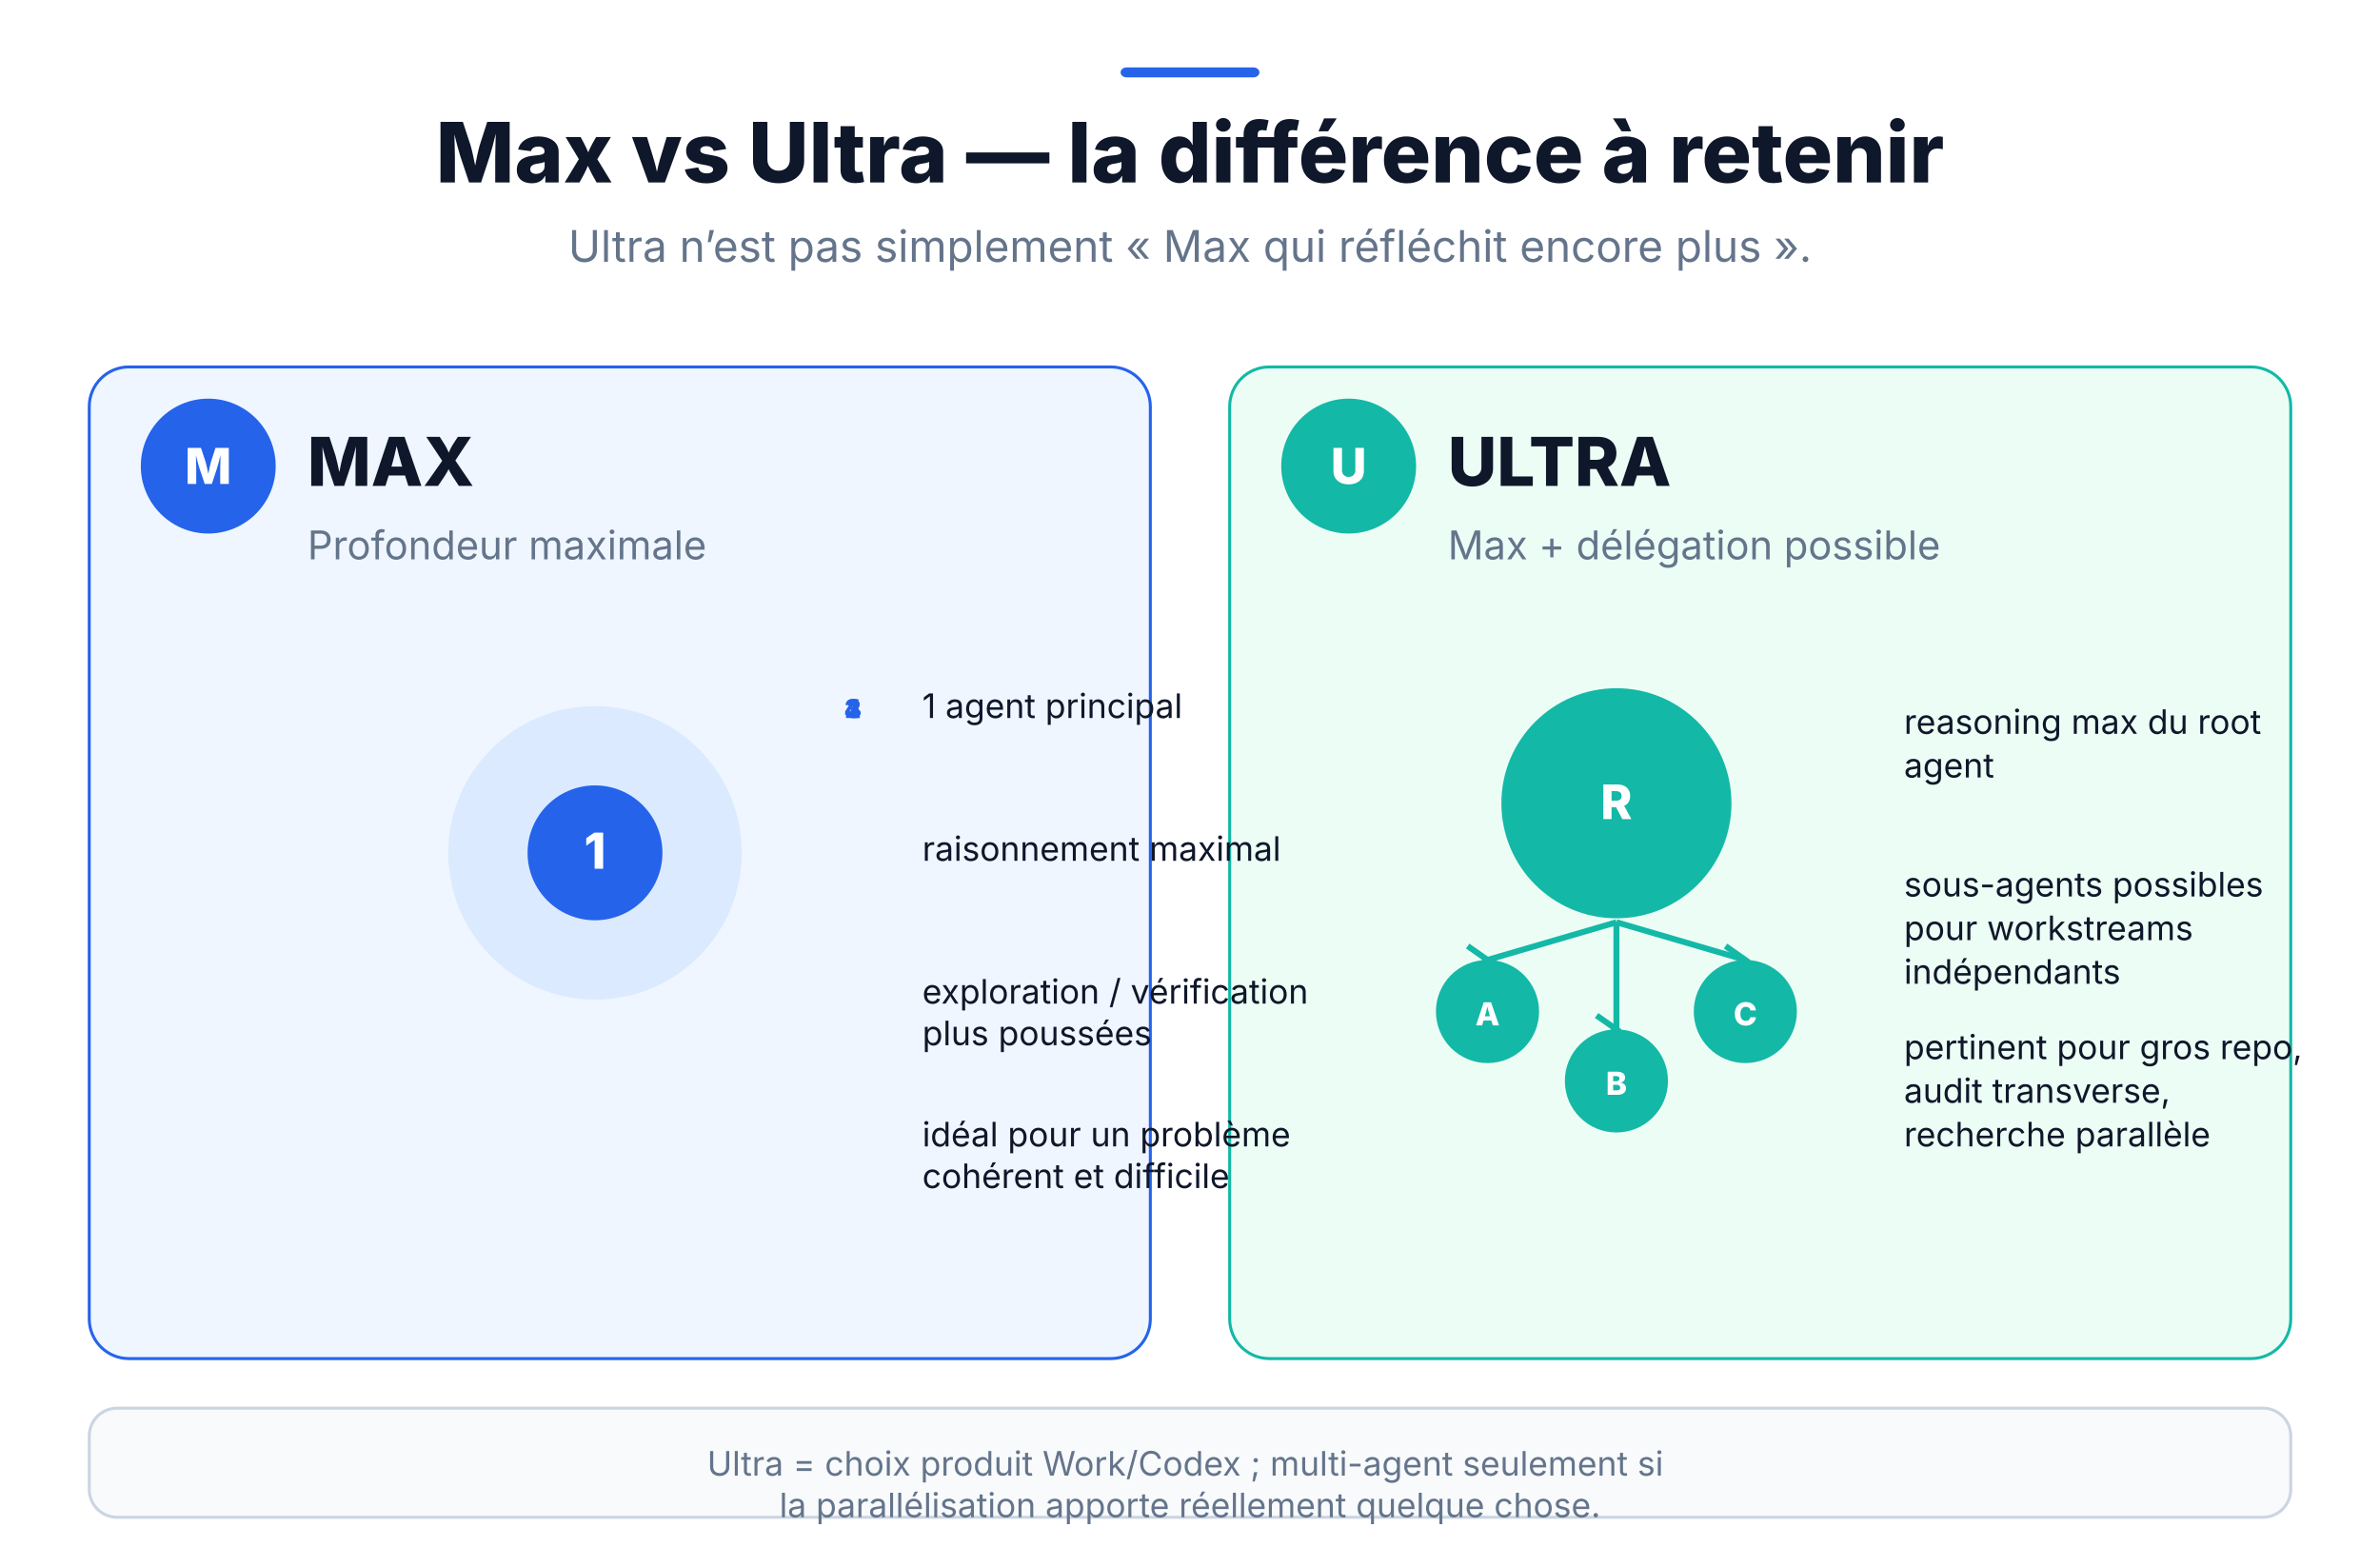
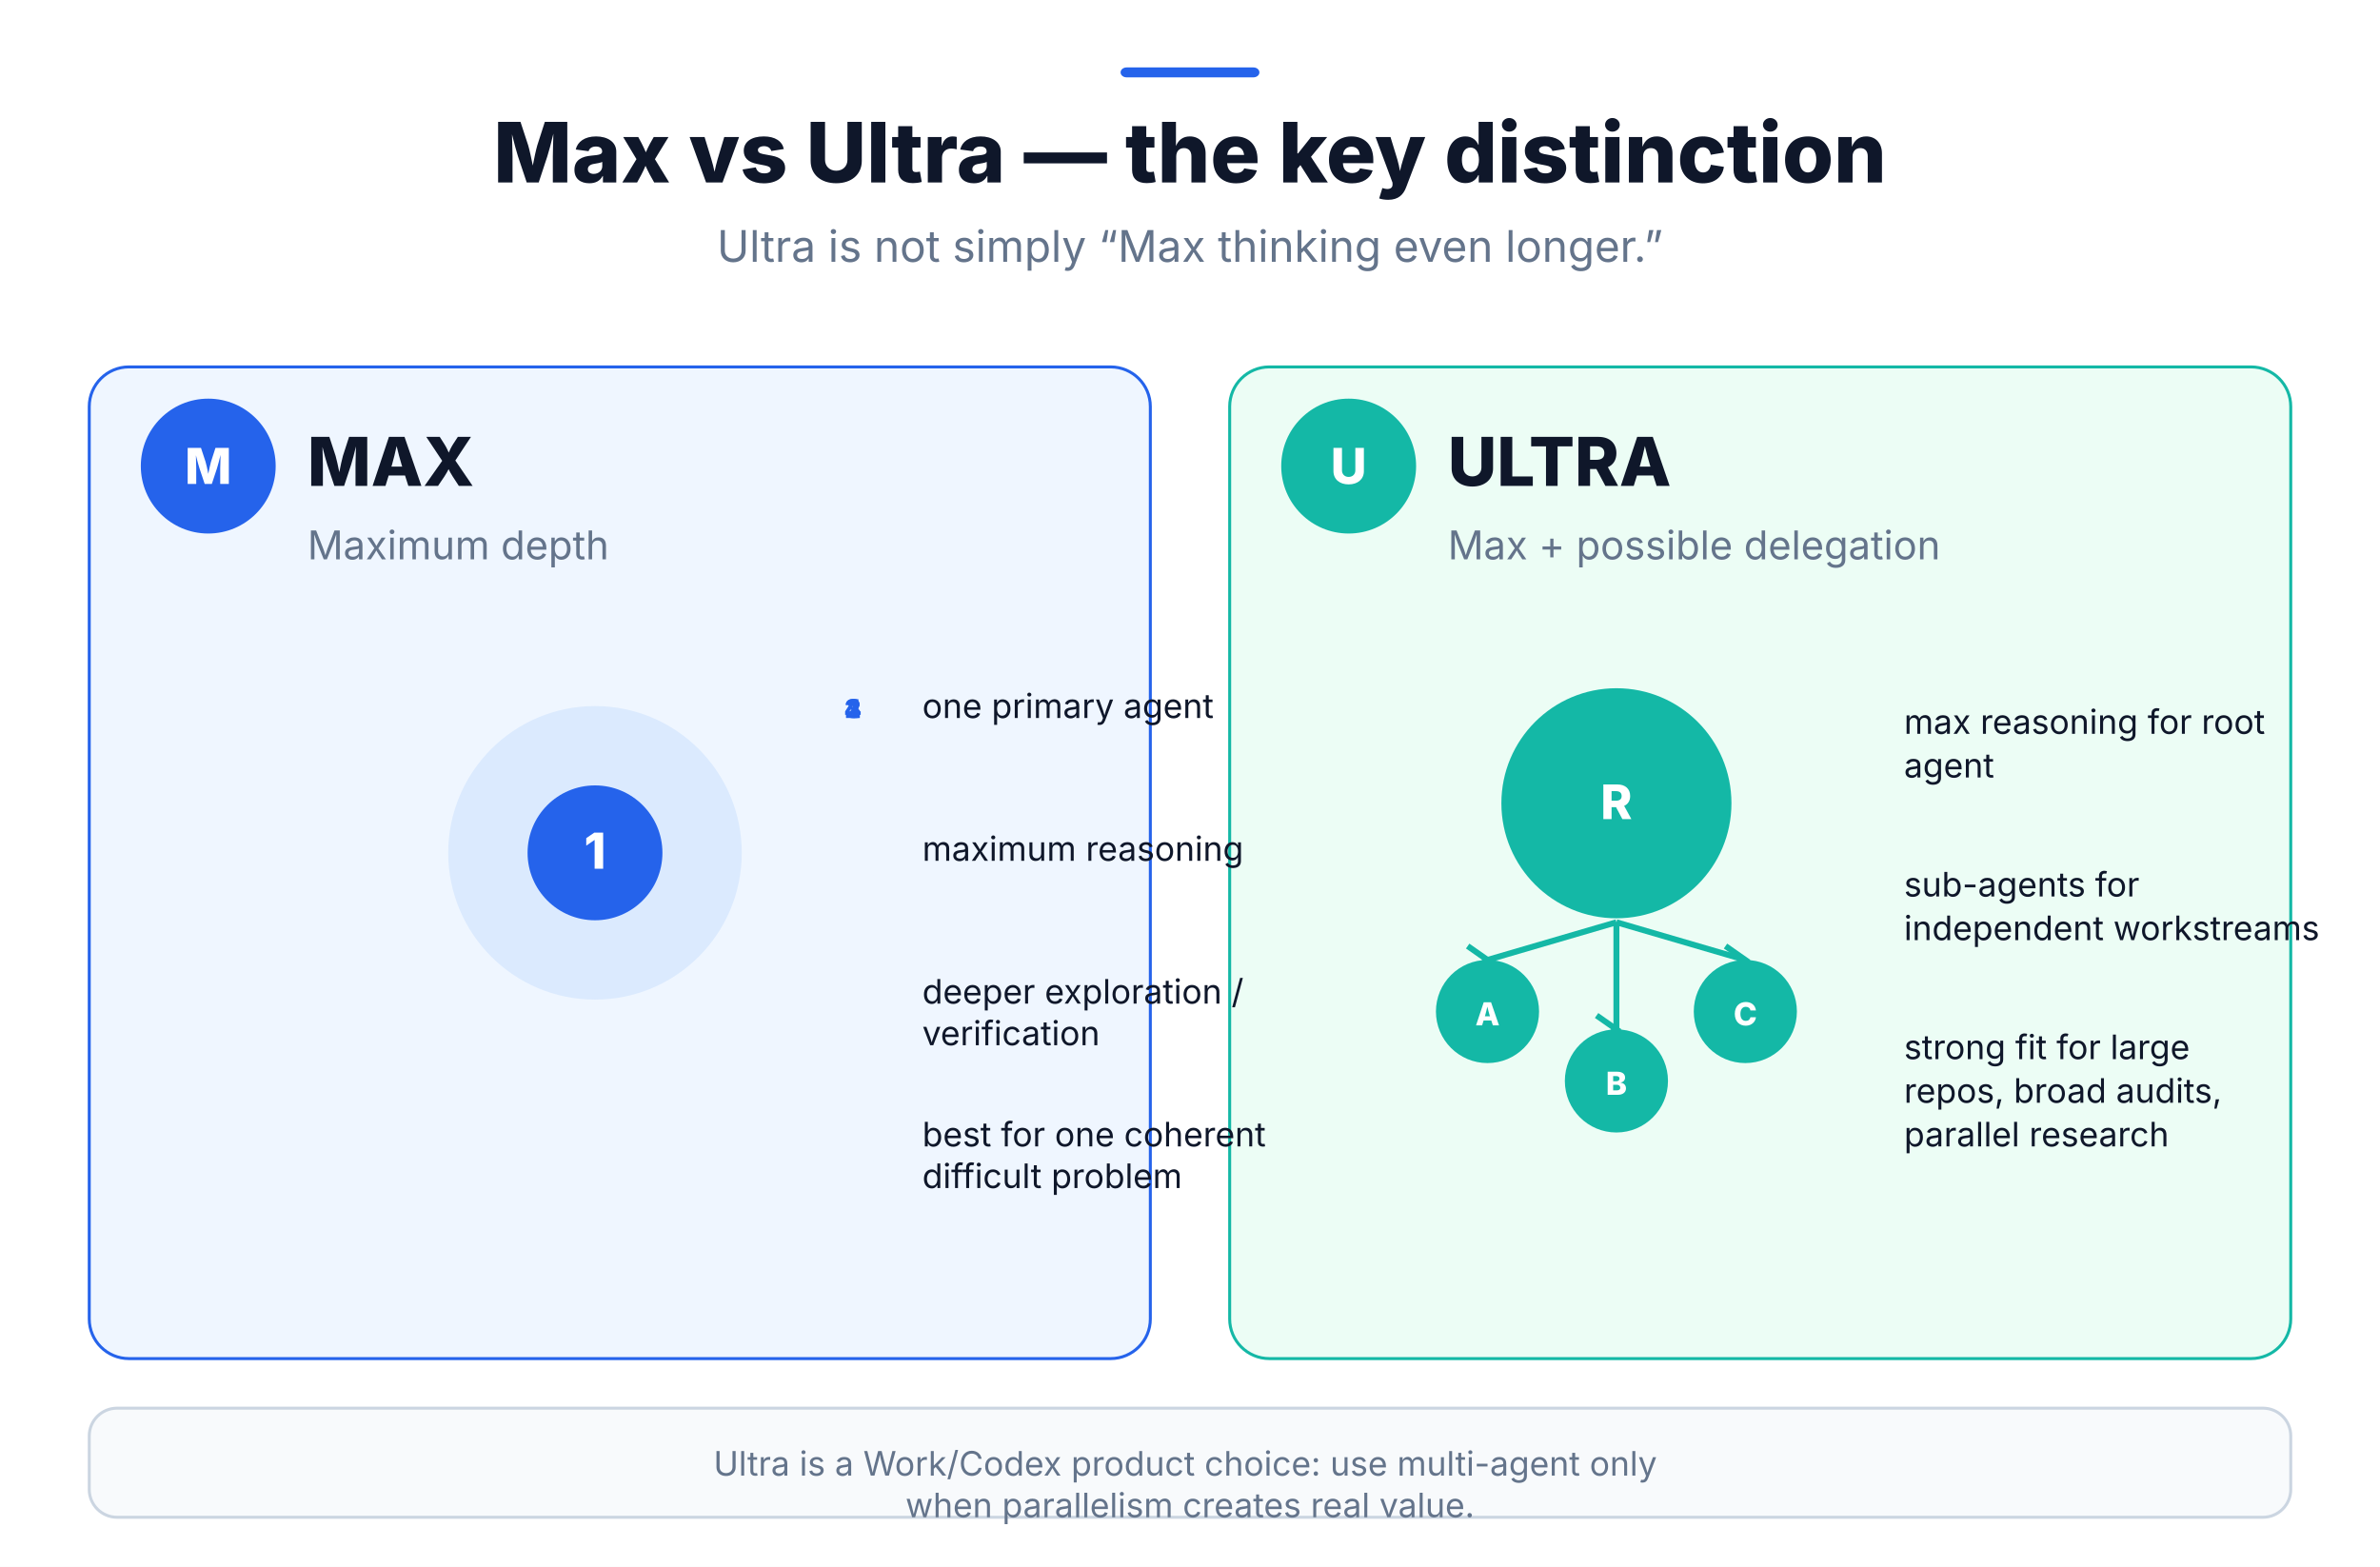
<svg xmlns="http://www.w3.org/2000/svg" width="1200" height="790" viewBox="0 0 1200 790">
  <rect width="1200" height="790" fill="#FFFFFF" />
  <rect x="565" y="34" width="70" height="5" rx="3" fill="#2563EB" />
  <text x="600" y="92" font-family="Inter,Segoe UI,Arial,sans-serif" font-size="42" font-weight="800" fill="#0F172A" text-anchor="middle">
-     <tspan x="600" dy="0">Max vs Ultra — la différence à retenir</tspan>
+     <tspan x="600" dy="0">Max vs Ultra — the key distinction</tspan>
  </text>
  <text x="600" y="132" font-family="Inter,Segoe UI,Arial,sans-serif" font-size="22" font-weight="400" fill="#64748B" text-anchor="middle">
-     <tspan x="600" dy="0">Ultra n’est pas simplement « Max qui réfléchit encore plus ».</tspan>
+     <tspan x="600" dy="0">Ultra is not simply “Max thinking even longer.”</tspan>
  </text>
  <rect x="45" y="185" width="535" height="500" rx="20" fill="#EFF6FF" stroke="#2563EB" stroke-width="1.5" />
  <rect x="620" y="185" width="535" height="500" rx="20" fill="#ECFDF5" stroke="#14B8A6" stroke-width="1.5" />
  <circle cx="105" cy="235" r="34" fill="#2563EB" />
  <text x="105" y="244" font-family="Inter,Segoe UI,Arial,sans-serif" font-size="25" font-weight="800" fill="#fff" text-anchor="middle">
    <tspan x="105" dy="0">M</tspan>
  </text>
  <text x="155" y="245" font-family="Inter,Segoe UI,Arial,sans-serif" font-size="34" font-weight="800" fill="#0F172A" text-anchor="start">
    <tspan x="155" dy="0">MAX</tspan>
  </text>
  <text x="155" y="282" font-family="Inter,Segoe UI,Arial,sans-serif" font-size="20" font-weight="400" fill="#64748B" text-anchor="start">
-     <tspan x="155" dy="0">Profondeur maximale</tspan>
+     <tspan x="155" dy="0">Maximum depth</tspan>
  </text>
  <circle cx="300" cy="430" r="74" fill="#DBEAFE" />
  <circle cx="300" cy="430" r="34" fill="#2563EB" />
  <text x="300" y="438" font-family="Inter,Segoe UI,Arial,sans-serif" font-size="25" font-weight="800" fill="#fff" text-anchor="middle">
    <tspan x="300" dy="0">1</tspan>
  </text>
  <circle cx="430" cy="355" r="18" fill="#EFF6FF" />
  <text x="430" y="362" font-family="Inter,Segoe UI,Arial,sans-serif" font-size="13" font-weight="800" fill="#2563EB" text-anchor="middle">
    <tspan x="430" dy="0">1</tspan>
  </text>
  <text x="465" y="362" font-family="Inter,Segoe UI,Arial,sans-serif" font-size="17" font-weight="400" fill="#0F172A" text-anchor="start">
-     <tspan x="465" dy="0">1 agent principal</tspan>
+     <tspan x="465" dy="0">one primary agent</tspan>
  </text>
  <circle cx="430" cy="427" r="18" fill="#EFF6FF" />
  <text x="430" y="362" font-family="Inter,Segoe UI,Arial,sans-serif" font-size="13" font-weight="800" fill="#2563EB" text-anchor="middle">
    <tspan x="430" dy="0">2</tspan>
  </text>
  <text x="465" y="434" font-family="Inter,Segoe UI,Arial,sans-serif" font-size="17" font-weight="400" fill="#0F172A" text-anchor="start">
-     <tspan x="465" dy="0">raisonnement maximal</tspan>
+     <tspan x="465" dy="0">maximum reasoning</tspan>
  </text>
  <circle cx="430" cy="499" r="18" fill="#EFF6FF" />
  <text x="430" y="362" font-family="Inter,Segoe UI,Arial,sans-serif" font-size="13" font-weight="800" fill="#2563EB" text-anchor="middle">
    <tspan x="430" dy="0">3</tspan>
  </text>
  <text x="465" y="506" font-family="Inter,Segoe UI,Arial,sans-serif" font-size="17" font-weight="400" fill="#0F172A" text-anchor="start">
-     <tspan x="465" dy="0">exploration / vérification</tspan>
-     <tspan x="465" dy="21">plus poussées</tspan>
+     <tspan x="465" dy="0">deeper exploration /</tspan>
+     <tspan x="465" dy="21">verification</tspan>
  </text>
  <circle cx="430" cy="571" r="18" fill="#EFF6FF" />
  <text x="430" y="362" font-family="Inter,Segoe UI,Arial,sans-serif" font-size="13" font-weight="800" fill="#2563EB" text-anchor="middle">
    <tspan x="430" dy="0">4</tspan>
  </text>
  <text x="465" y="578" font-family="Inter,Segoe UI,Arial,sans-serif" font-size="17" font-weight="400" fill="#0F172A" text-anchor="start">
-     <tspan x="465" dy="0">idéal pour un problème</tspan>
-     <tspan x="465" dy="21">cohérent et difficile</tspan>
+     <tspan x="465" dy="0">best for one coherent</tspan>
+     <tspan x="465" dy="21">difficult problem</tspan>
  </text>
  <circle cx="680" cy="235" r="34" fill="#14B8A6" />
  <text x="680" y="244" font-family="Inter,Segoe UI,Arial,sans-serif" font-size="25" font-weight="800" fill="#fff" text-anchor="middle">
    <tspan x="680" dy="0">U</tspan>
  </text>
  <text x="730" y="245" font-family="Inter,Segoe UI,Arial,sans-serif" font-size="34" font-weight="800" fill="#0F172A" text-anchor="start">
    <tspan x="730" dy="0">ULTRA</tspan>
  </text>
  <text x="730" y="282" font-family="Inter,Segoe UI,Arial,sans-serif" font-size="20" font-weight="400" fill="#64748B" text-anchor="start">
-     <tspan x="730" dy="0">Max + délégation possible</tspan>
+     <tspan x="730" dy="0">Max + possible delegation</tspan>
  </text>
  <circle cx="815" cy="405" r="58" fill="#14B8A6" />
  <text x="815" y="413" font-family="Inter,Segoe UI,Arial,sans-serif" font-size="24" font-weight="800" fill="#fff" text-anchor="middle">
    <tspan x="815" dy="0">R</tspan>
  </text>
  <line x1="815" y1="465" x2="750" y2="484" stroke="#14B8A6" stroke-width="3" />
  <path d="M 740 477 L 750 484 L 740 491" fill="none" stroke="#14B8A6" stroke-width="3" />
  <circle cx="750" cy="510" r="26" fill="#14B8A6" />
  <text x="750" y="517" font-family="Inter,Segoe UI,Arial,sans-serif" font-size="16" font-weight="800" fill="#fff" text-anchor="middle">
    <tspan x="750" dy="0">A</tspan>
  </text>
  <line x1="815" y1="465" x2="815" y2="519" stroke="#14B8A6" stroke-width="3" />
  <path d="M 805 512 L 815 519 L 805 526" fill="none" stroke="#14B8A6" stroke-width="3" />
  <circle cx="815" cy="545" r="26" fill="#14B8A6" />
  <text x="815" y="552" font-family="Inter,Segoe UI,Arial,sans-serif" font-size="16" font-weight="800" fill="#fff" text-anchor="middle">
    <tspan x="815" dy="0">B</tspan>
  </text>
  <line x1="815" y1="465" x2="880" y2="484" stroke="#14B8A6" stroke-width="3" />
  <path d="M 870 477 L 880 484 L 870 491" fill="none" stroke="#14B8A6" stroke-width="3" />
  <circle cx="880" cy="510" r="26" fill="#14B8A6" />
  <text x="880" y="517" font-family="Inter,Segoe UI,Arial,sans-serif" font-size="16" font-weight="800" fill="#fff" text-anchor="middle">
    <tspan x="880" dy="0">C</tspan>
  </text>
  <text x="960" y="370" font-family="Inter,Segoe UI,Arial,sans-serif" font-size="17" font-weight="400" fill="#0F172A" text-anchor="start">
-     <tspan x="960" dy="0">reasoning max du root</tspan>
+     <tspan x="960" dy="0">max reasoning for root</tspan>
    <tspan x="960" dy="22">agent</tspan>
  </text>
  <text x="960" y="452" font-family="Inter,Segoe UI,Arial,sans-serif" font-size="17" font-weight="400" fill="#0F172A" text-anchor="start">
-     <tspan x="960" dy="0">sous-agents possibles</tspan>
-     <tspan x="960" dy="22">pour workstreams</tspan>
-     <tspan x="960" dy="22">indépendants</tspan>
+     <tspan x="960" dy="0">sub-agents for</tspan>
+     <tspan x="960" dy="22">independent workstreams</tspan>
  </text>
  <text x="960" y="534" font-family="Inter,Segoe UI,Arial,sans-serif" font-size="17" font-weight="400" fill="#0F172A" text-anchor="start">
-     <tspan x="960" dy="0">pertinent pour gros repo,</tspan>
-     <tspan x="960" dy="22">audit transverse,</tspan>
-     <tspan x="960" dy="22">recherche parallèle</tspan>
+     <tspan x="960" dy="0">strong fit for large</tspan>
+     <tspan x="960" dy="22">repos, broad audits,</tspan>
+     <tspan x="960" dy="22">parallel research</tspan>
  </text>
  <rect x="45" y="710" width="1110" height="55" rx="14" fill="#F8FAFC" stroke="#CBD5E1" stroke-width="1.5" />
  <text x="600" y="744" font-family="Inter,Segoe UI,Arial,sans-serif" font-size="17" font-weight="400" fill="#64748B" text-anchor="middle">
-     <tspan x="600" dy="0">Ultra = choix produit Work/Codex ; multi-agent seulement si</tspan>
-     <tspan x="600" dy="21">la parallélisation apporte réellement quelque chose.</tspan>
+     <tspan x="600" dy="0">Ultra is a Work/Codex product choice: use multi-agent only</tspan>
+     <tspan x="600" dy="21">when parallelism creates real value.</tspan>
  </text>
</svg>
